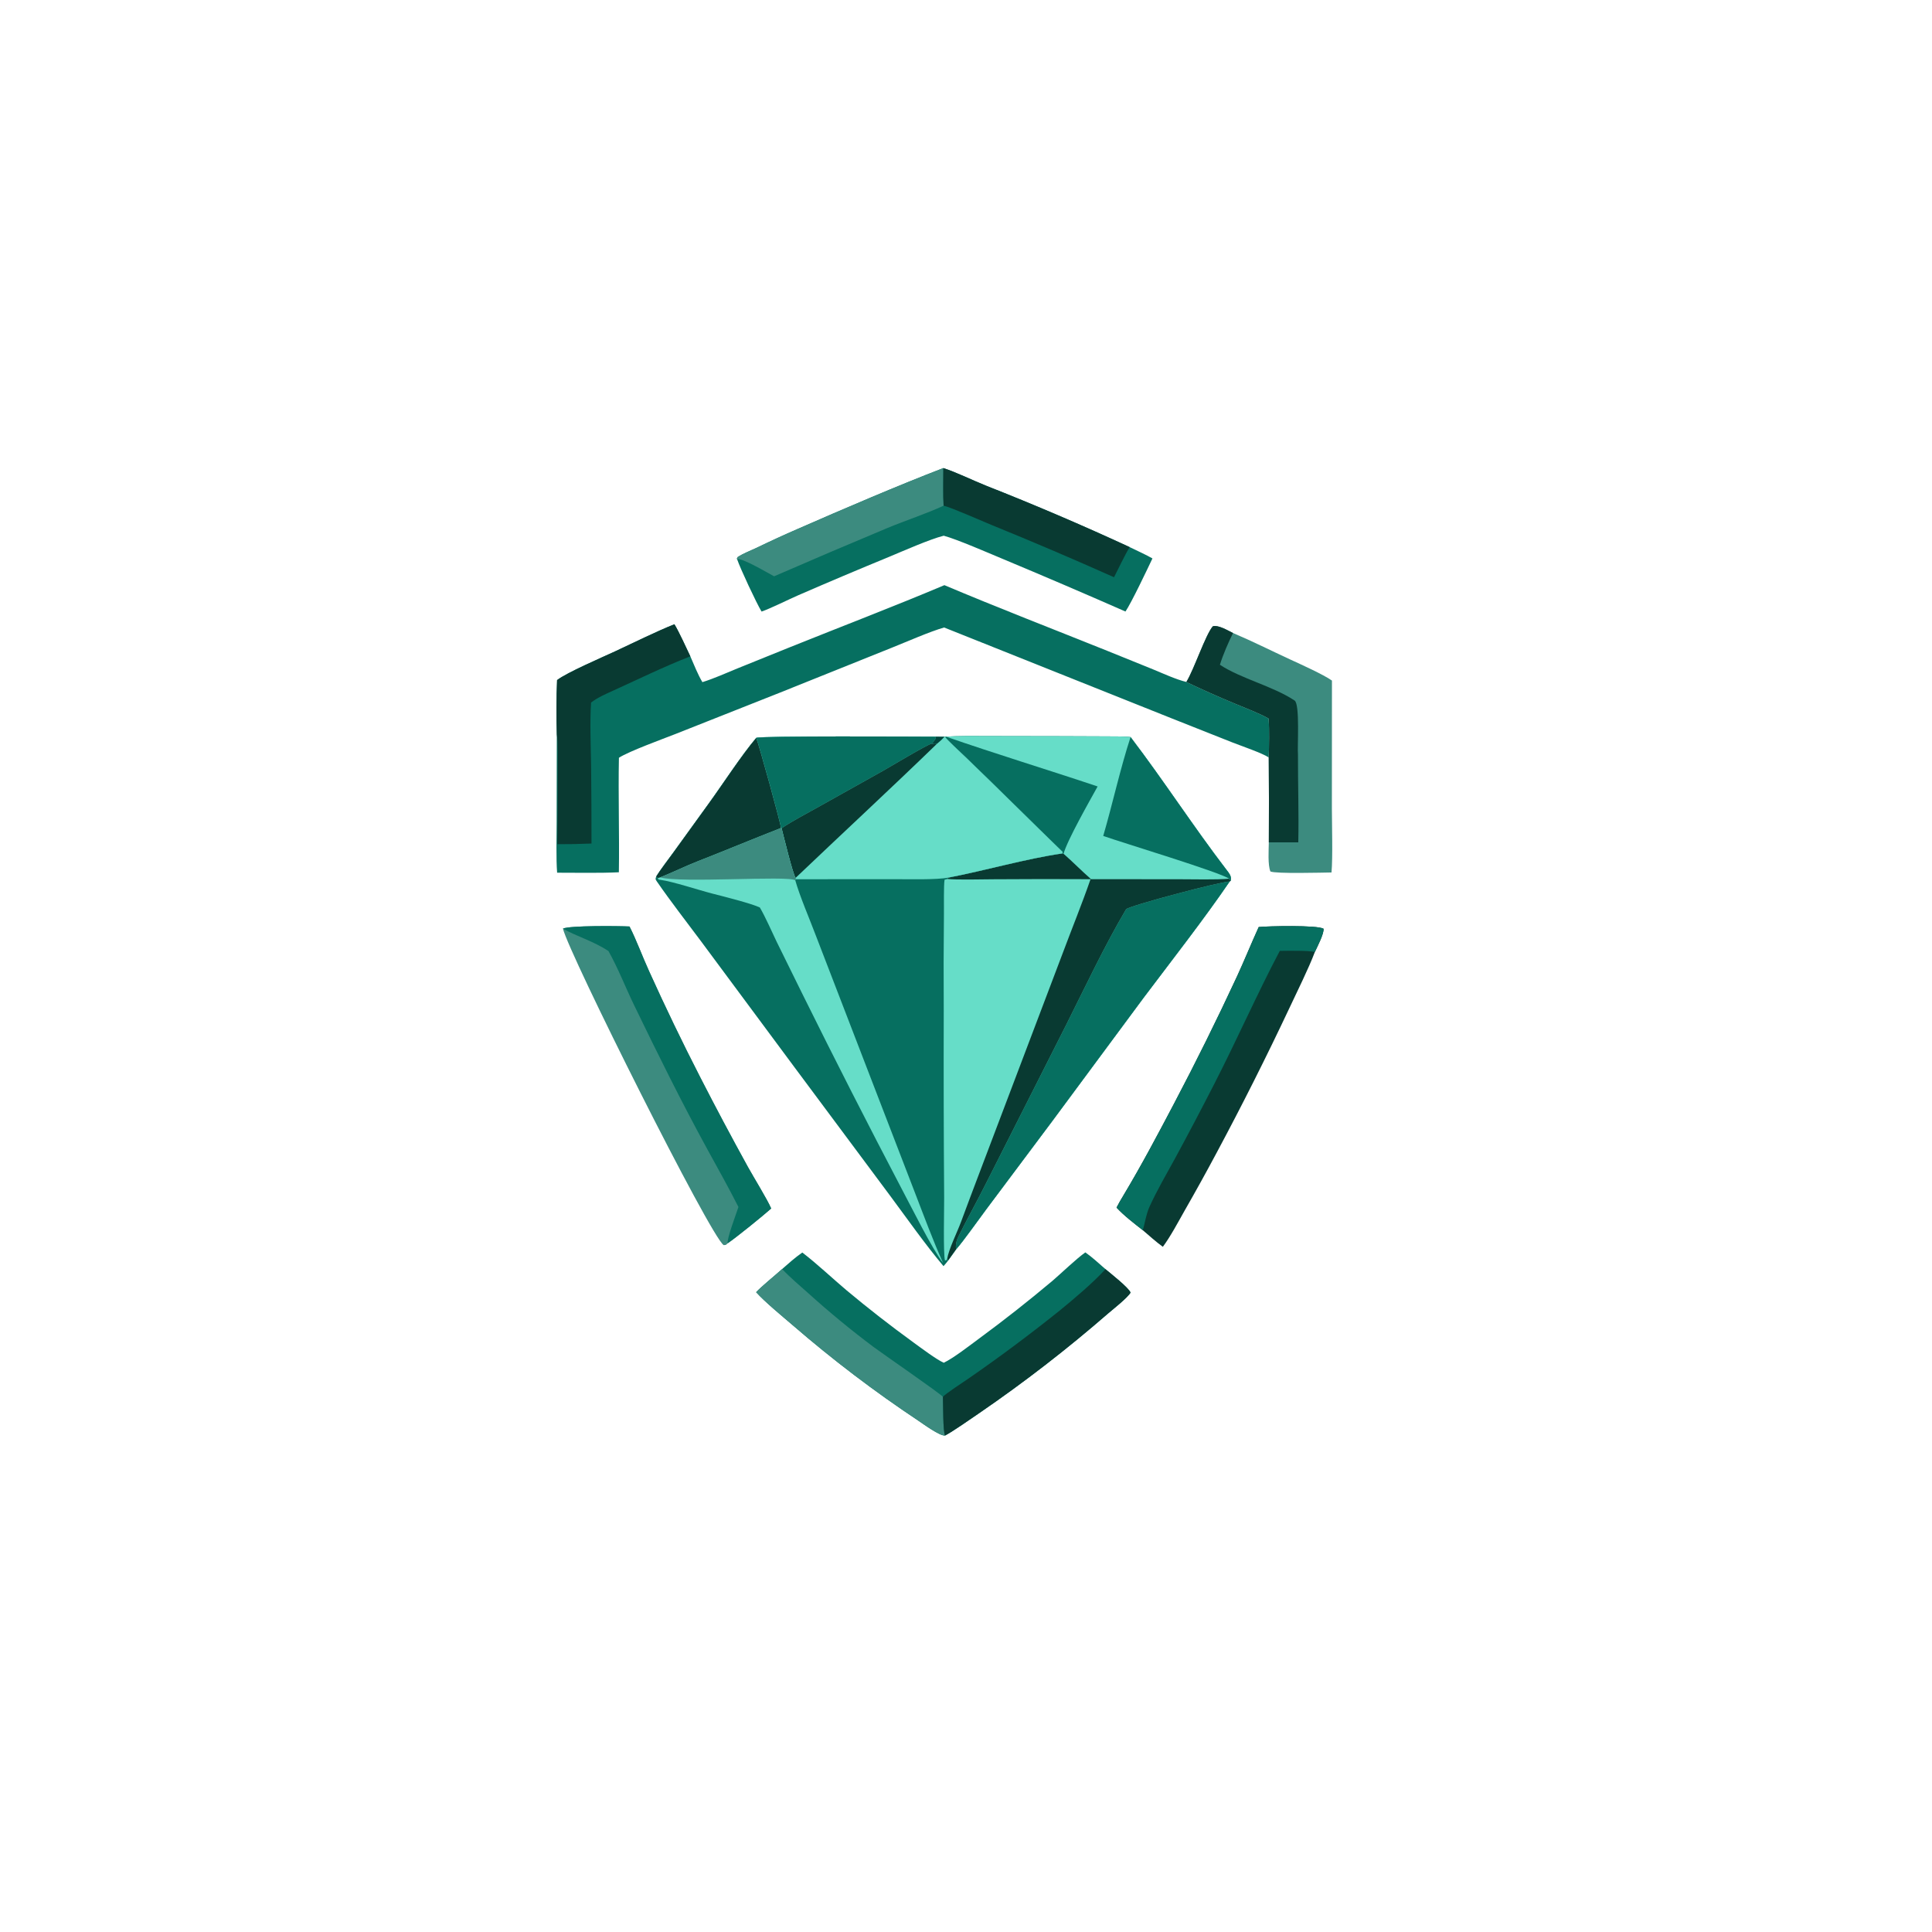
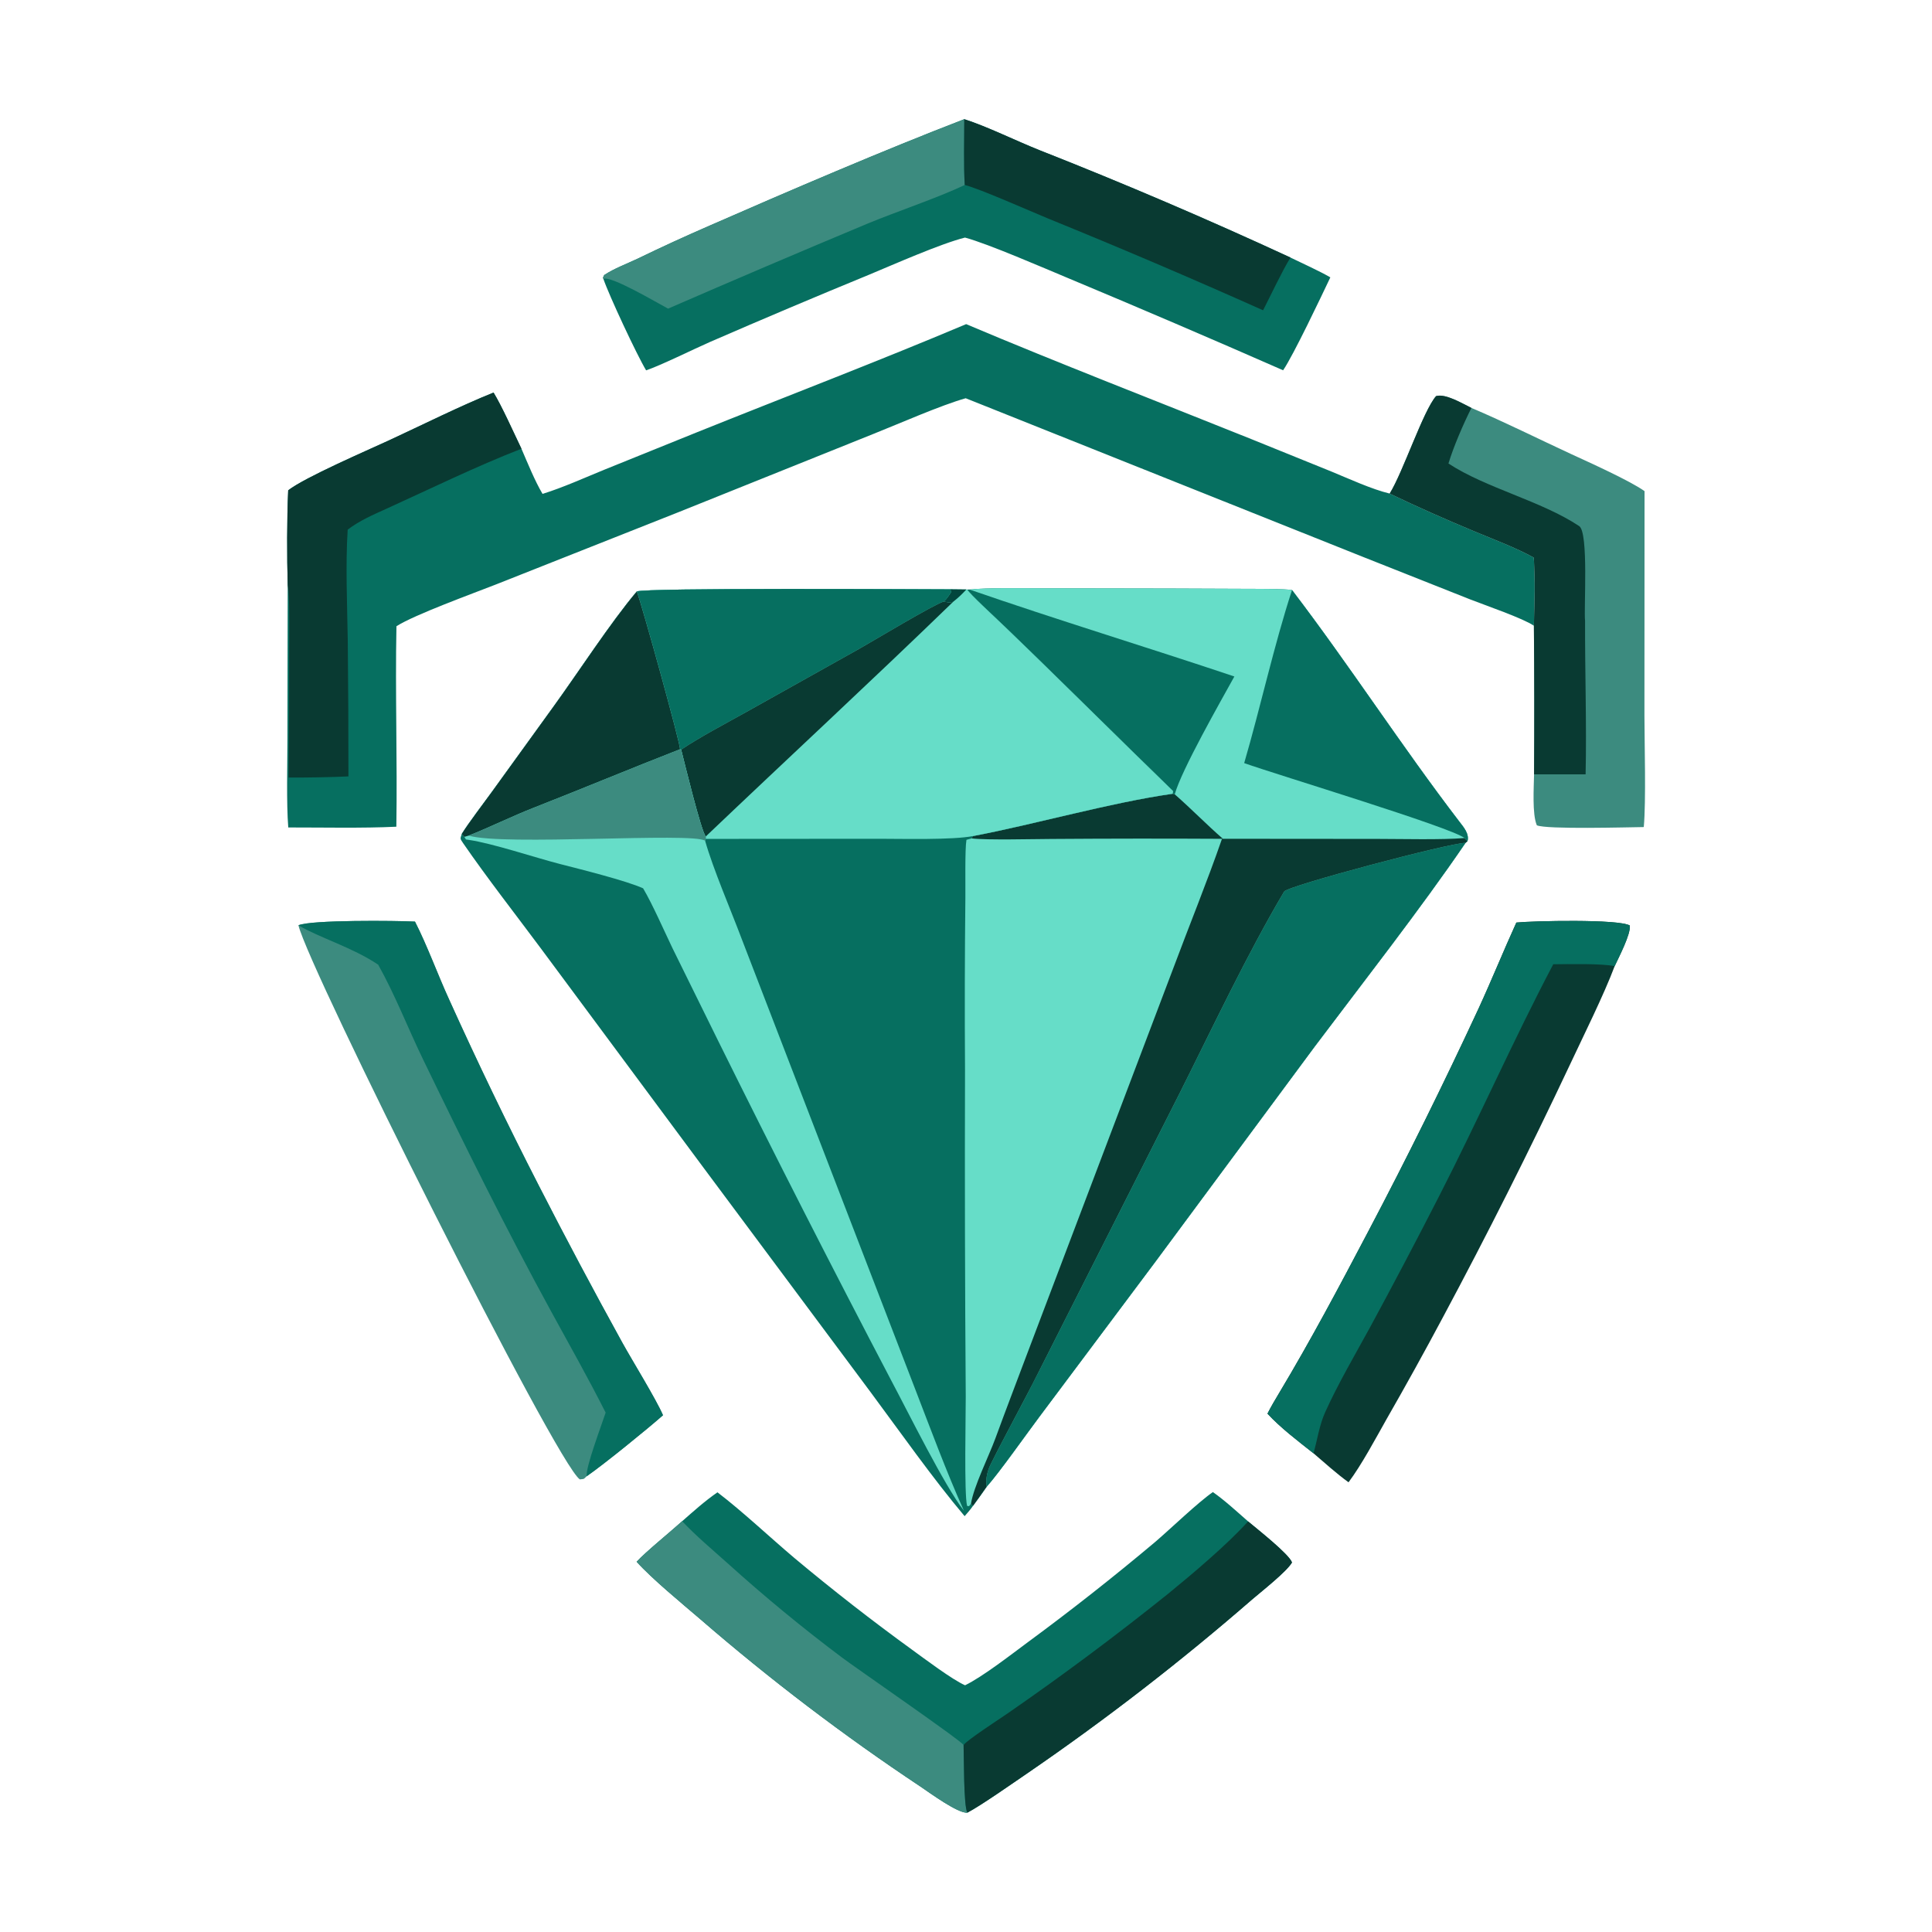
- <svg xmlns="http://www.w3.org/2000/svg" viewBox="0 0 512 512" fill="none">
+ <svg xmlns="http://www.w3.org/2000/svg" viewBox="104.0 106.0 292.5 292.5" fill="none">
  <g id="Kerf/Asset/League/Diamond">
    <path id="Vector" d="M250.805 195.259C253.455 194.956 258.99 195.067 261.835 195.066L281.207 195.1L293.315 195.148C294.577 195.155 298.502 195.137 299.61 195.332C308.282 206.694 316.187 218.96 324.902 230.341C325.587 231.237 326.475 232.221 326.17 233.364L325.877 233.606C319.145 243.493 310.28 254.822 303.052 264.432L278.93 297.012L261.357 320.497C259.48 322.997 255.207 329.052 253.38 331.085C252.705 332.057 252.015 333.022 251.312 333.977C250.96 334.512 250.465 335.05 250.042 335.545C245.25 329.867 240.232 322.73 235.79 316.747L210.465 282.727L185.809 249.487C181.928 244.274 177.799 238.995 174.097 233.629C173.601 232.911 173.693 232.976 173.905 232.267C174.882 230.664 177.272 227.545 178.429 225.941L187.801 212.973C191.612 207.71 196.418 200.279 200.407 195.549C201.336 194.972 243.141 195.21 247.878 195.224L250.305 195.252L250.435 195.268L250.805 195.259Z" fill="#066F60" />
    <path id="Vector_2" d="M250.805 195.259C253.455 194.956 258.99 195.067 261.835 195.066L281.207 195.1L293.315 195.148C294.577 195.155 298.502 195.137 299.61 195.332C308.282 206.694 316.187 218.96 324.902 230.341C325.587 231.237 326.475 232.221 326.17 233.364L325.877 233.606C319.145 243.493 310.28 254.822 303.052 264.432L278.93 297.012L261.357 320.497C259.48 322.997 255.207 329.052 253.38 331.085C252.705 332.057 252.015 333.022 251.312 333.977L251 333.675L250.71 334.035L250.415 333.99C249.953 332.225 250.222 320.022 250.212 317.432C250.092 300.935 250.055 284.437 250.102 267.937C250.045 259.275 250.062 250.612 250.155 241.949C250.18 240.175 250.07 234.626 250.317 233.147L251.092 232.933L251.322 232.577C260.93 230.742 272.137 227.506 281.537 226.174C281.562 226.042 281.587 225.91 281.612 225.777C273.257 217.675 264.55 208.983 256.202 200.949C253.982 198.812 250.985 196.096 250.435 195.268L250.805 195.259Z" fill="#66DDC8" />
    <path id="Vector_3" d="M253.38 331.085C253.183 329.865 253.495 328.67 254.04 327.58C256.378 322.91 258.925 318.34 261.27 313.673L282.558 271.583C287.578 261.59 292.77 250.518 298.418 240.98C298.935 240.105 323.618 233.58 325.878 233.606C319.145 243.493 310.28 254.823 303.053 264.433L278.93 297.013L261.358 320.498C259.48 322.998 255.208 329.053 253.38 331.085Z" fill="#066F60" />
    <path id="Vector_4" d="M289.008 232.99L312.585 233.009C316.195 233.01 322.26 233.17 325.725 232.877L326.17 233.364L325.878 233.606C323.618 233.58 298.935 240.105 298.418 240.98C292.77 250.517 287.577 261.59 282.557 271.582L261.27 313.672C258.925 318.34 256.377 322.91 254.04 327.58C253.495 328.67 253.183 329.865 253.38 331.085C252.705 332.057 252.015 333.022 251.312 333.977L251 333.675C251.412 331.05 253.695 326.502 254.71 323.737C256.23 319.595 257.833 315.407 259.388 311.275L281.638 252.58C284.033 246.159 286.785 239.419 289.008 232.99Z" fill="#093A32" />
    <path id="Vector_5" d="M299.61 195.332C308.282 206.694 316.187 218.961 324.902 230.341C325.587 231.237 326.475 232.221 326.17 233.364L325.725 232.877C323.692 231.253 297.295 223.288 292.367 221.531C294.86 212.99 296.89 203.639 299.61 195.332Z" fill="#066F60" />
    <path id="Vector_6" d="M250.435 195.268L250.805 195.259C264.015 199.839 277.603 203.964 290.88 208.419C288.8 212.191 282.863 222.587 281.853 226.26L281.538 226.174C281.563 226.042 281.588 225.91 281.613 225.778C273.258 217.676 264.55 208.984 256.203 200.949C253.983 198.813 250.985 196.097 250.435 195.268Z" fill="#066F60" />
    <path id="Vector_7" d="M251.323 232.578C260.93 230.743 272.138 227.506 281.538 226.174L281.853 226.26C284.373 228.465 286.703 230.871 289.15 232.994C280.518 232.946 271.883 232.953 263.25 233.015C260.608 233.024 253.358 233.212 251.093 232.933L251.323 232.578Z" fill="#093A32" />
    <path id="Vector_8" d="M250.305 195.252L250.435 195.268C250.985 196.096 253.982 198.812 256.202 200.949C264.55 208.983 273.257 217.675 281.612 225.777C281.587 225.91 281.562 226.042 281.537 226.174C272.137 227.506 260.93 230.742 251.322 232.577C248.198 233.19 240.531 232.989 237.087 232.988L210.857 233.007L210.837 232.654C210.081 231.599 207.646 221.543 207.123 219.493L206.957 219.434C206.999 218.545 201.129 197.372 200.407 195.549C201.336 194.972 243.141 195.21 247.878 195.224L250.305 195.252Z" fill="#66DDC8" />
    <path id="Vector_9" d="M200.407 195.549C201.336 194.972 243.141 195.21 247.878 195.224L248.024 195.627C247.661 196.158 247.375 196.649 246.89 197.069C245.465 197.46 236.043 203.13 234.045 204.252L216.977 213.8C213.832 215.562 210.053 217.536 207.123 219.493L206.957 219.434C206.999 218.545 201.129 197.372 200.407 195.549Z" fill="#066F60" />
    <path id="Vector_10" d="M246.89 197.069C247.763 197.225 247.492 197.274 248.302 197.115C235.89 209.143 223.321 220.763 210.837 232.654C210.081 231.599 207.646 221.543 207.124 219.493C210.054 217.537 213.832 215.562 216.978 213.801L234.045 204.253C236.043 203.13 245.465 197.46 246.89 197.069Z" fill="#093A32" />
    <path id="Vector_11" d="M247.878 195.224L250.305 195.252C249.548 196.047 249.156 196.431 248.301 197.115C247.492 197.274 247.763 197.224 246.89 197.069C247.375 196.649 247.661 196.158 248.024 195.627L247.878 195.224Z" fill="#02463D" />
    <path id="Vector_12" d="M200.407 195.55C201.129 197.372 206.999 218.545 206.957 219.434L207.124 219.493C207.646 221.543 210.081 231.599 210.837 232.654L210.858 233.007L210.751 233.28C211.947 237.53 214.653 243.783 216.258 248.061L229.874 283.398L242.541 316.265C244.845 322.228 247.307 328.905 249.934 334.72C246.983 330.943 241.552 319.913 238.951 315.04C229.994 297.955 221.235 280.768 212.677 263.478L205.829 249.585C204.547 246.92 202.799 242.918 201.365 240.489C198.783 239.32 191.85 237.599 188.809 236.817C184.923 235.818 178.591 233.683 174.938 233.15L174.54 233.094L174.303 232.695L173.905 232.268C174.883 230.665 177.272 227.546 178.429 225.941L187.801 212.973C191.612 207.711 196.418 200.279 200.407 195.55Z" fill="#66DDC8" />
    <path id="Vector_13" d="M200.407 195.55C201.129 197.372 206.999 218.545 206.957 219.434C199.56 222.318 192.2 225.392 184.799 228.291C181.54 229.567 178.234 231.206 174.961 232.509L174.303 232.695L173.905 232.268C174.883 230.665 177.272 227.546 178.429 225.941L187.801 212.973C191.612 207.711 196.418 200.279 200.407 195.55Z" fill="#093A32" />
    <path id="Vector_14" d="M206.957 219.434L207.123 219.493C207.646 221.543 210.081 231.599 210.837 232.654L210.857 233.007L210.75 233.28C208.769 231.977 180.158 234.086 174.961 232.509C178.233 231.206 181.54 229.567 184.799 228.291C192.199 225.392 199.559 222.318 206.957 219.434Z" fill="#3C8B7F" />
    <path id="Vector_15" d="M250.273 155.072C264.195 160.962 279.36 166.818 293.46 172.485L305.59 177.396C308.235 178.485 311.695 180.08 314.395 180.724C318.638 182.75 322.933 184.663 327.275 186.463C330.14 187.663 333.538 188.931 336.215 190.413C336.44 194.039 336.335 197.099 336.228 200.736C334.638 199.626 328.878 197.647 326.615 196.762L310.318 190.3L250.205 166.293C246.483 167.339 240.135 170.139 236.286 171.671L206.778 183.52L179.04 194.503C175.699 195.816 166.724 199.075 164.021 200.811C163.821 210.891 164.166 221.076 164.006 231.162C158.903 231.408 152.808 231.269 147.643 231.276C147.349 227.594 147.517 221.676 147.518 217.87L147.561 194.615C147.44 190.277 147.434 184.512 147.633 180.23C150.213 178.239 159.504 174.24 162.939 172.65C167.876 170.364 173.759 167.426 178.724 165.433C179.962 167.45 181.845 171.644 182.945 173.936C183.884 176.098 184.957 178.787 186.141 180.774C189.186 179.831 192.502 178.335 195.487 177.113L209.368 171.505C222.767 166.117 237.07 160.65 250.273 155.072Z" fill="#066F60" />
    <path id="Vector_16" d="M147.633 180.23C150.213 178.239 159.504 174.24 162.939 172.65C167.876 170.364 173.759 167.426 178.724 165.433C179.962 167.45 181.845 171.644 182.945 173.936C176.022 176.638 169.324 179.924 162.56 182.996C160.487 183.937 158.465 184.8 156.64 186.182C156.299 191.424 156.566 197.646 156.651 202.978C156.722 209.834 156.756 216.69 156.752 223.546C153.734 223.676 150.714 223.733 147.693 223.717C147.76 217.304 147.789 210.891 147.779 204.477C147.781 202.435 147.892 196.235 147.561 194.615C147.44 190.277 147.434 184.512 147.633 180.23Z" fill="#093A32" />
    <path id="Vector_17" d="M195.351 148.218C195.251 147.922 195.281 148.117 195.478 147.639C196.965 146.654 198.894 145.939 200.536 145.163C204.17 143.403 207.841 141.718 211.546 140.111C223.24 134.987 238.038 128.638 249.99 124.046C253.315 125.094 257.903 127.355 261.343 128.723C274.175 133.777 286.858 139.202 299.375 144.992C301.11 145.838 303.813 147.056 305.41 147.992C304.098 150.761 299.815 159.791 298.26 162.059C287.423 157.297 276.54 152.634 265.618 148.07C262.033 146.58 253.625 142.917 250.098 141.968C246.354 142.912 239.322 146.034 235.611 147.576C227.528 150.897 219.479 154.299 211.466 157.784C208.937 158.893 204.049 161.319 201.821 162.07C200.451 159.803 196.195 150.71 195.351 148.218Z" fill="#066F60" />
    <path id="Vector_18" d="M195.351 148.218C195.251 147.922 195.281 148.117 195.478 147.639C196.965 146.654 198.894 145.939 200.536 145.163C204.17 143.403 207.841 141.718 211.546 140.111C223.24 134.987 238.038 128.638 249.99 124.046C249.996 126.952 249.877 131.211 250.065 134.006C245.803 136.022 239.859 137.981 235.268 139.886C225.197 144.094 215.156 148.374 205.146 152.726C203.407 151.813 196.572 147.731 195.351 148.218Z" fill="#3C8B7F" />
    <path id="Vector_19" d="M249.99 124.046C253.315 125.094 257.902 127.355 261.342 128.723C274.175 133.777 286.857 139.202 299.375 144.992C298.1 147.056 296.387 150.718 295.227 152.976C284.467 148.164 273.625 143.536 262.707 139.096C260.21 138.067 252.245 134.541 250.065 134.006C249.877 131.211 249.995 126.952 249.99 124.046Z" fill="#093A32" />
    <path id="Vector_20" d="M287.63 331.897C289.43 333.157 291.285 334.872 292.958 336.337C294.225 337.407 299.193 341.302 299.605 342.555C298.83 343.915 295.045 346.892 293.66 348.075C282.825 357.497 271.46 366.292 259.618 374.412C257.485 375.862 252.483 379.385 250.45 380.432C249.068 380.595 244.697 377.385 243.372 376.495C231.734 368.76 220.598 360.295 210.032 351.15C207.26 348.77 202.693 345.027 200.384 342.445C201.767 340.937 205.53 337.892 207.276 336.307C209.074 334.735 210.652 333.3 212.622 331.932C216.482 334.882 220.518 338.71 224.286 341.892C230.053 346.717 235.985 351.34 242.072 355.755C244.028 357.172 248.125 360.267 250.108 361.147C252.723 359.885 257.028 356.54 259.508 354.702C266.143 349.822 272.615 344.727 278.92 339.425C281.255 337.422 285.375 333.452 287.63 331.897Z" fill="#066F60" />
    <path id="Vector_21" d="M200.384 342.445C201.767 340.937 205.53 337.892 207.276 336.307C209.264 338.43 211.972 340.725 214.171 342.687C219.707 347.687 225.467 352.435 231.434 356.915C233.37 358.385 249.601 369.567 249.884 370.195C249.956 372.012 249.876 379.35 250.45 380.432C249.068 380.595 244.697 377.385 243.372 376.495C231.734 368.76 220.598 360.295 210.032 351.15C207.26 348.77 202.693 345.027 200.384 342.445Z" fill="#3C8B7F" />
    <path id="Vector_22" d="M292.958 336.337C294.225 337.407 299.193 341.302 299.605 342.555C298.83 343.915 295.045 346.892 293.66 348.075C282.825 357.497 271.46 366.292 259.618 374.412C257.485 375.862 252.483 379.385 250.45 380.432C249.876 379.35 249.956 372.012 249.884 370.195C250.288 369.515 255.565 366.09 256.588 365.38C264.88 359.647 272.965 353.62 280.828 347.31C284.493 344.32 289.803 339.847 292.958 336.337Z" fill="#093A32" />
    <path id="Vector_23" d="M149.182 246.088C151.006 245.25 164.045 245.375 166.827 245.527C168.651 249.079 170.291 253.607 172.028 257.392C176.309 266.86 180.821 276.222 185.561 285.467C189.653 293.46 193.869 301.387 198.206 309.25C199.675 311.915 203.394 317.932 204.378 320.265C202.096 322.285 195.315 327.797 192.817 329.505C192.24 330.027 192.57 329.87 191.784 329.975C188.239 327.62 150.78 252.772 149.182 246.088Z" fill="#3C8B7F" />
    <path id="Vector_24" d="M149.182 246.088C151.006 245.25 164.045 245.375 166.827 245.527C168.651 249.079 170.291 253.607 172.028 257.392C176.309 266.86 180.821 276.222 185.561 285.467C189.653 293.46 193.869 301.387 198.206 309.25C199.675 311.915 203.394 317.932 204.378 320.265C202.096 322.285 195.315 327.797 192.817 329.505C192.673 328.08 195.039 321.875 195.694 319.867C193.072 314.677 190.267 309.71 187.481 304.62C180.61 292.065 174.248 279.197 168.015 266.317C165.732 261.6 163.822 256.627 161.253 252.047C157.348 249.422 152.347 247.974 149.182 246.088Z" fill="#066F60" />
    <path id="Vector_25" d="M333.573 245.673C336.068 245.418 349.06 245.118 350.753 246.122C350.893 247.46 349.115 250.85 348.453 252.278C346.823 256.63 343.705 262.868 341.64 267.283C335.565 280.173 329.163 292.905 322.435 305.468C319.68 310.633 316.848 315.755 313.935 320.833C312.258 323.8 310.148 327.773 308.165 330.415C306.39 329.135 304.538 327.465 302.86 326.025C300.545 324.195 297.875 322.178 295.893 320.023C296.423 318.97 297.063 317.895 297.67 316.883C302.463 308.893 306.81 300.688 311.148 292.443C316.988 281.353 322.548 270.118 327.825 258.748C329.818 254.425 331.598 250.013 333.573 245.673Z" fill="#093A32" />
    <path id="Vector_26" d="M333.573 245.673C336.068 245.418 349.06 245.118 350.753 246.122C350.893 247.46 349.115 250.85 348.453 252.278C346.623 251.855 341.313 251.968 339.158 251.988C333.188 263.305 327.768 275.618 321.85 287.148C318.455 293.788 314.983 300.385 311.428 306.94C309.155 311.1 306.59 315.47 304.643 319.77C303.735 321.778 303.443 323.993 302.86 326.025C300.545 324.195 297.875 322.178 295.893 320.023C296.423 318.97 297.063 317.895 297.67 316.883C302.463 308.893 306.81 300.688 311.148 292.443C316.988 281.353 322.548 270.118 327.825 258.748C329.818 254.425 331.598 250.013 333.573 245.673Z" fill="#066F60" />
    <path id="Vector_27" d="M314.395 180.724C316.428 177.455 319.483 168.158 321.418 165.968C322.843 165.551 325.328 167.052 326.77 167.759C331.723 169.853 337.013 172.503 341.92 174.768C344.595 176.002 350.733 178.758 352.98 180.357L352.963 214.298C352.968 218.597 353.223 227.228 352.863 231.215C350.468 231.244 338.075 231.595 336.673 230.947C335.953 229.265 336.218 225.244 336.253 223.235C336.305 215.736 336.298 208.236 336.228 200.736C336.335 197.099 336.44 194.039 336.215 190.413C333.538 188.931 330.14 187.663 327.275 186.463C322.933 184.663 318.638 182.75 314.395 180.724Z" fill="#3C8B7F" />
    <path id="Vector_28" d="M314.395 180.724C316.428 177.455 319.483 168.158 321.418 165.968C322.843 165.551 325.328 167.052 326.77 167.759C325.573 170.134 324.058 173.621 323.293 176.174C328.955 179.897 337.335 181.825 343.085 185.65C344.538 186.615 343.773 198.068 343.975 200.018C343.95 207.617 344.223 215.592 344.058 223.231L336.253 223.235C336.305 215.736 336.298 208.236 336.228 200.736C336.335 197.099 336.44 194.039 336.215 190.413C333.538 188.931 330.14 187.663 327.275 186.463C322.933 184.663 318.638 182.75 314.395 180.724Z" fill="#093A32" />
  </g>
</svg>
